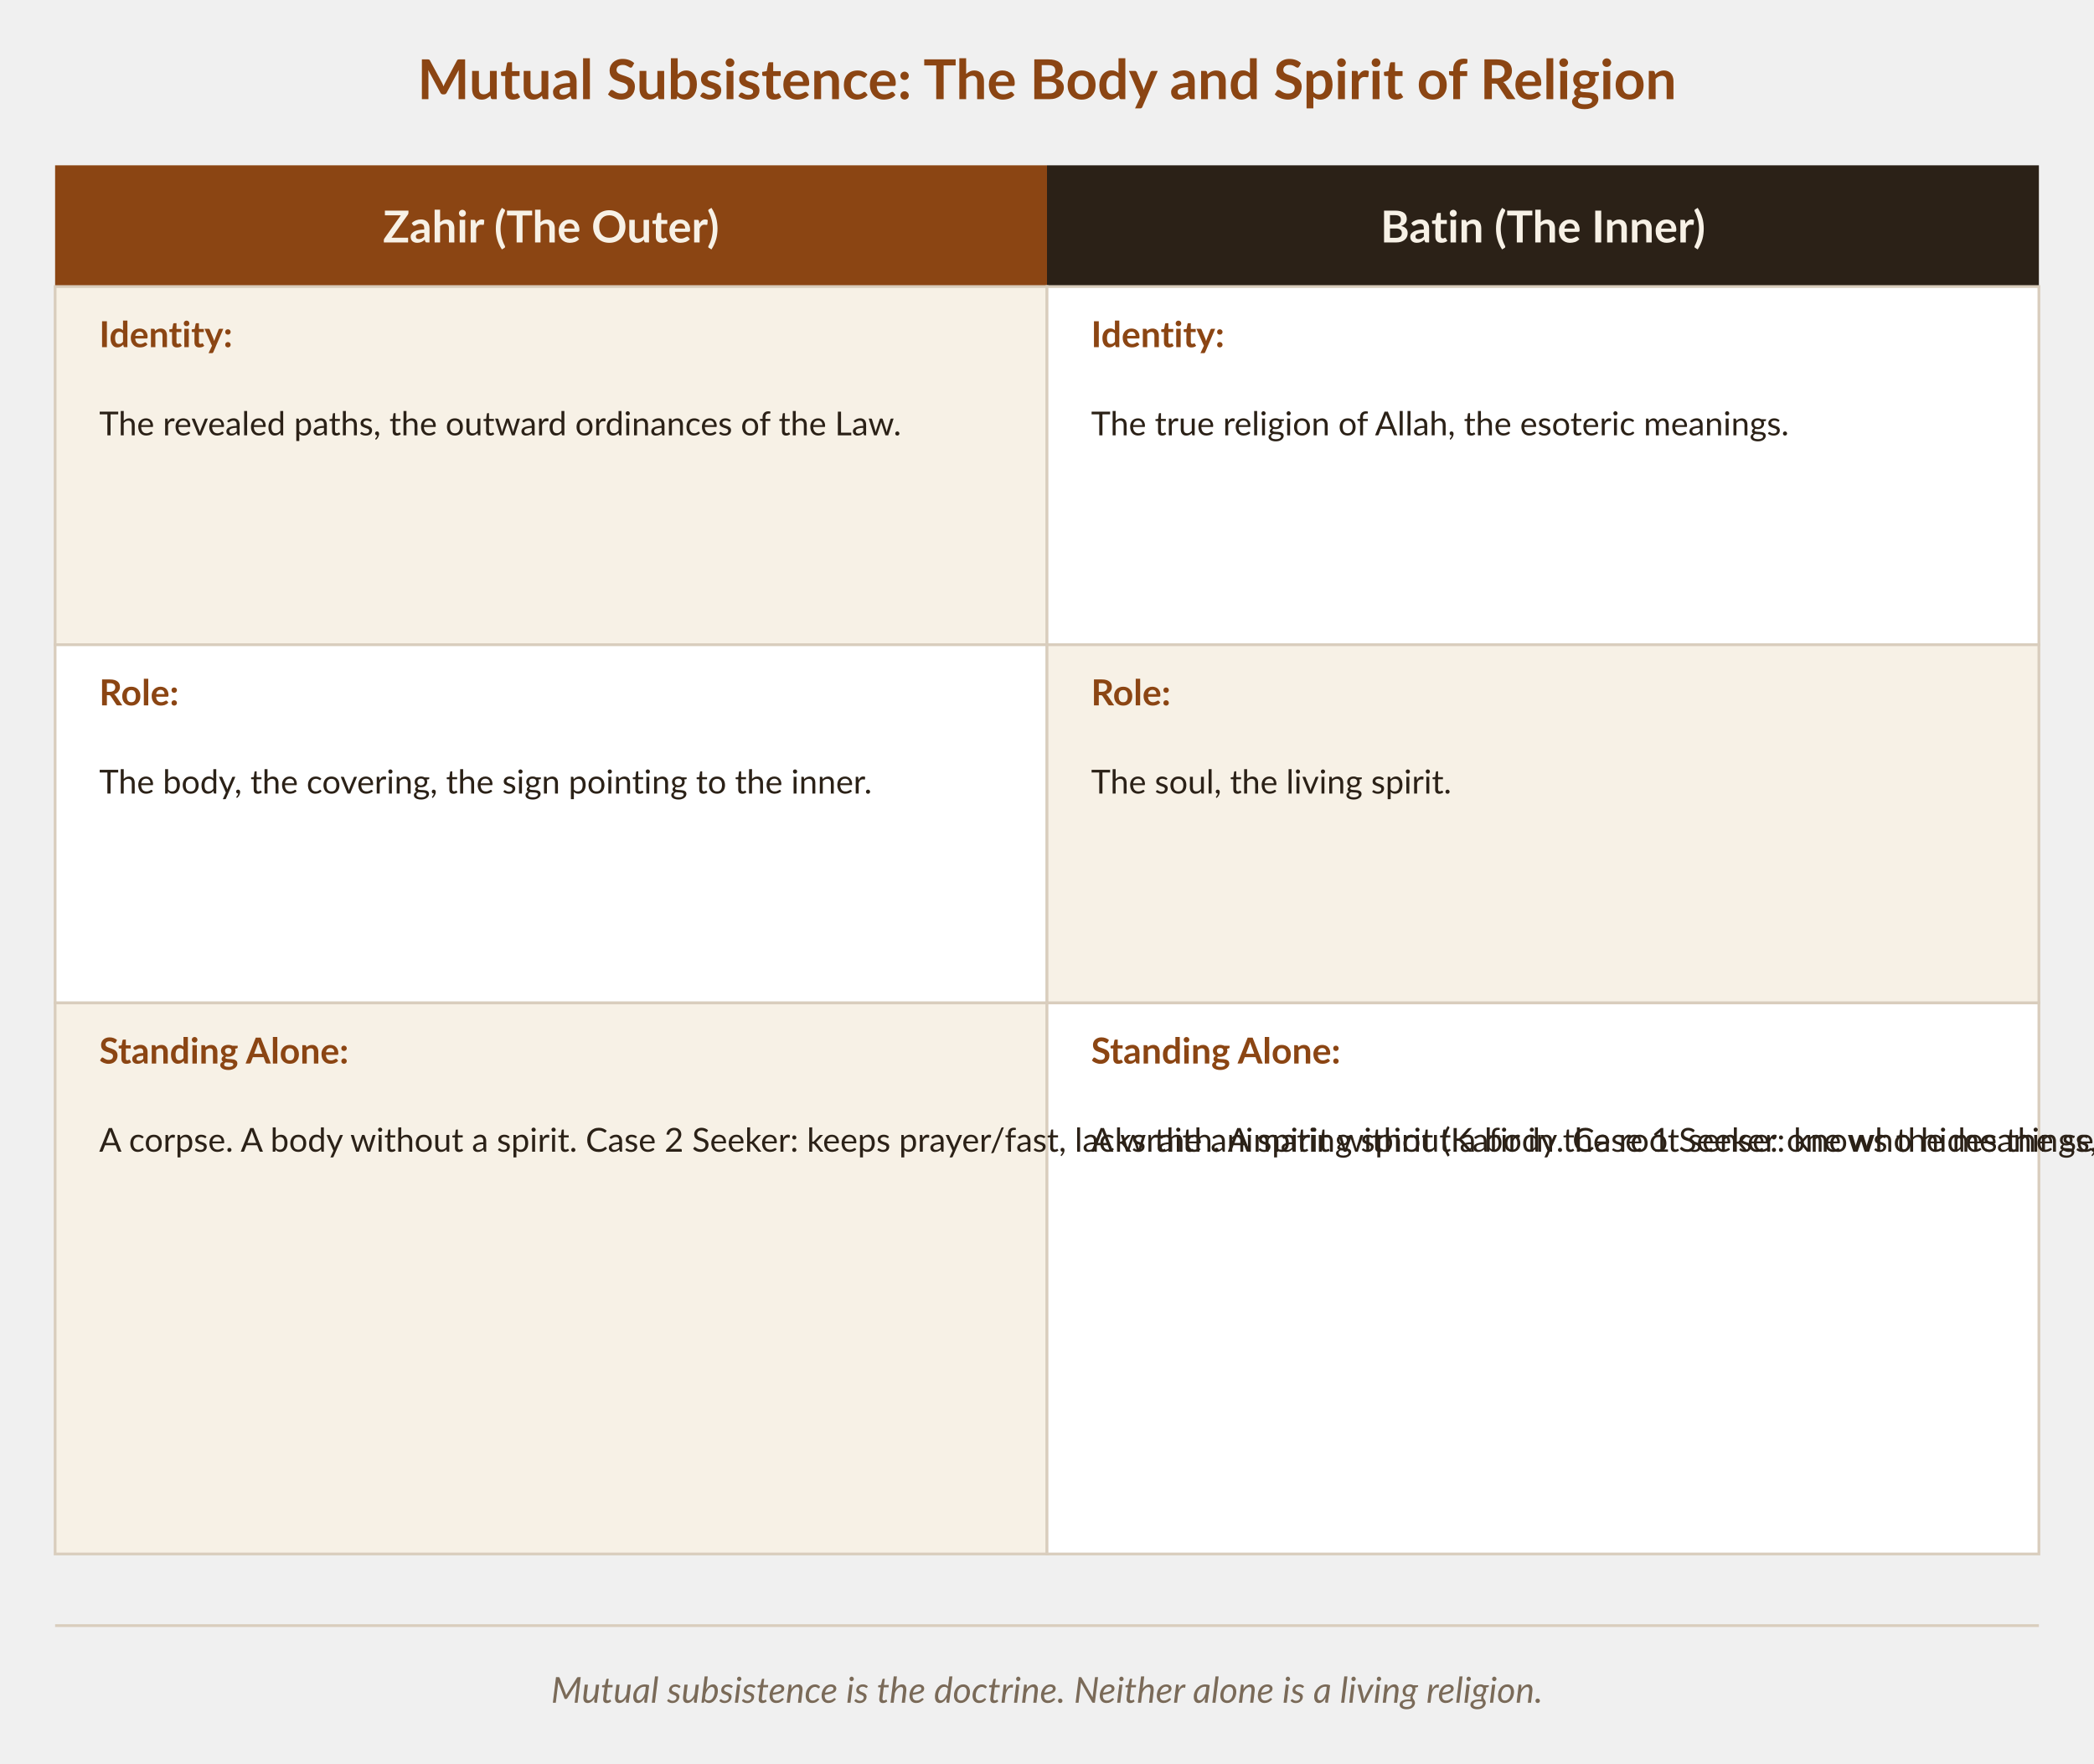
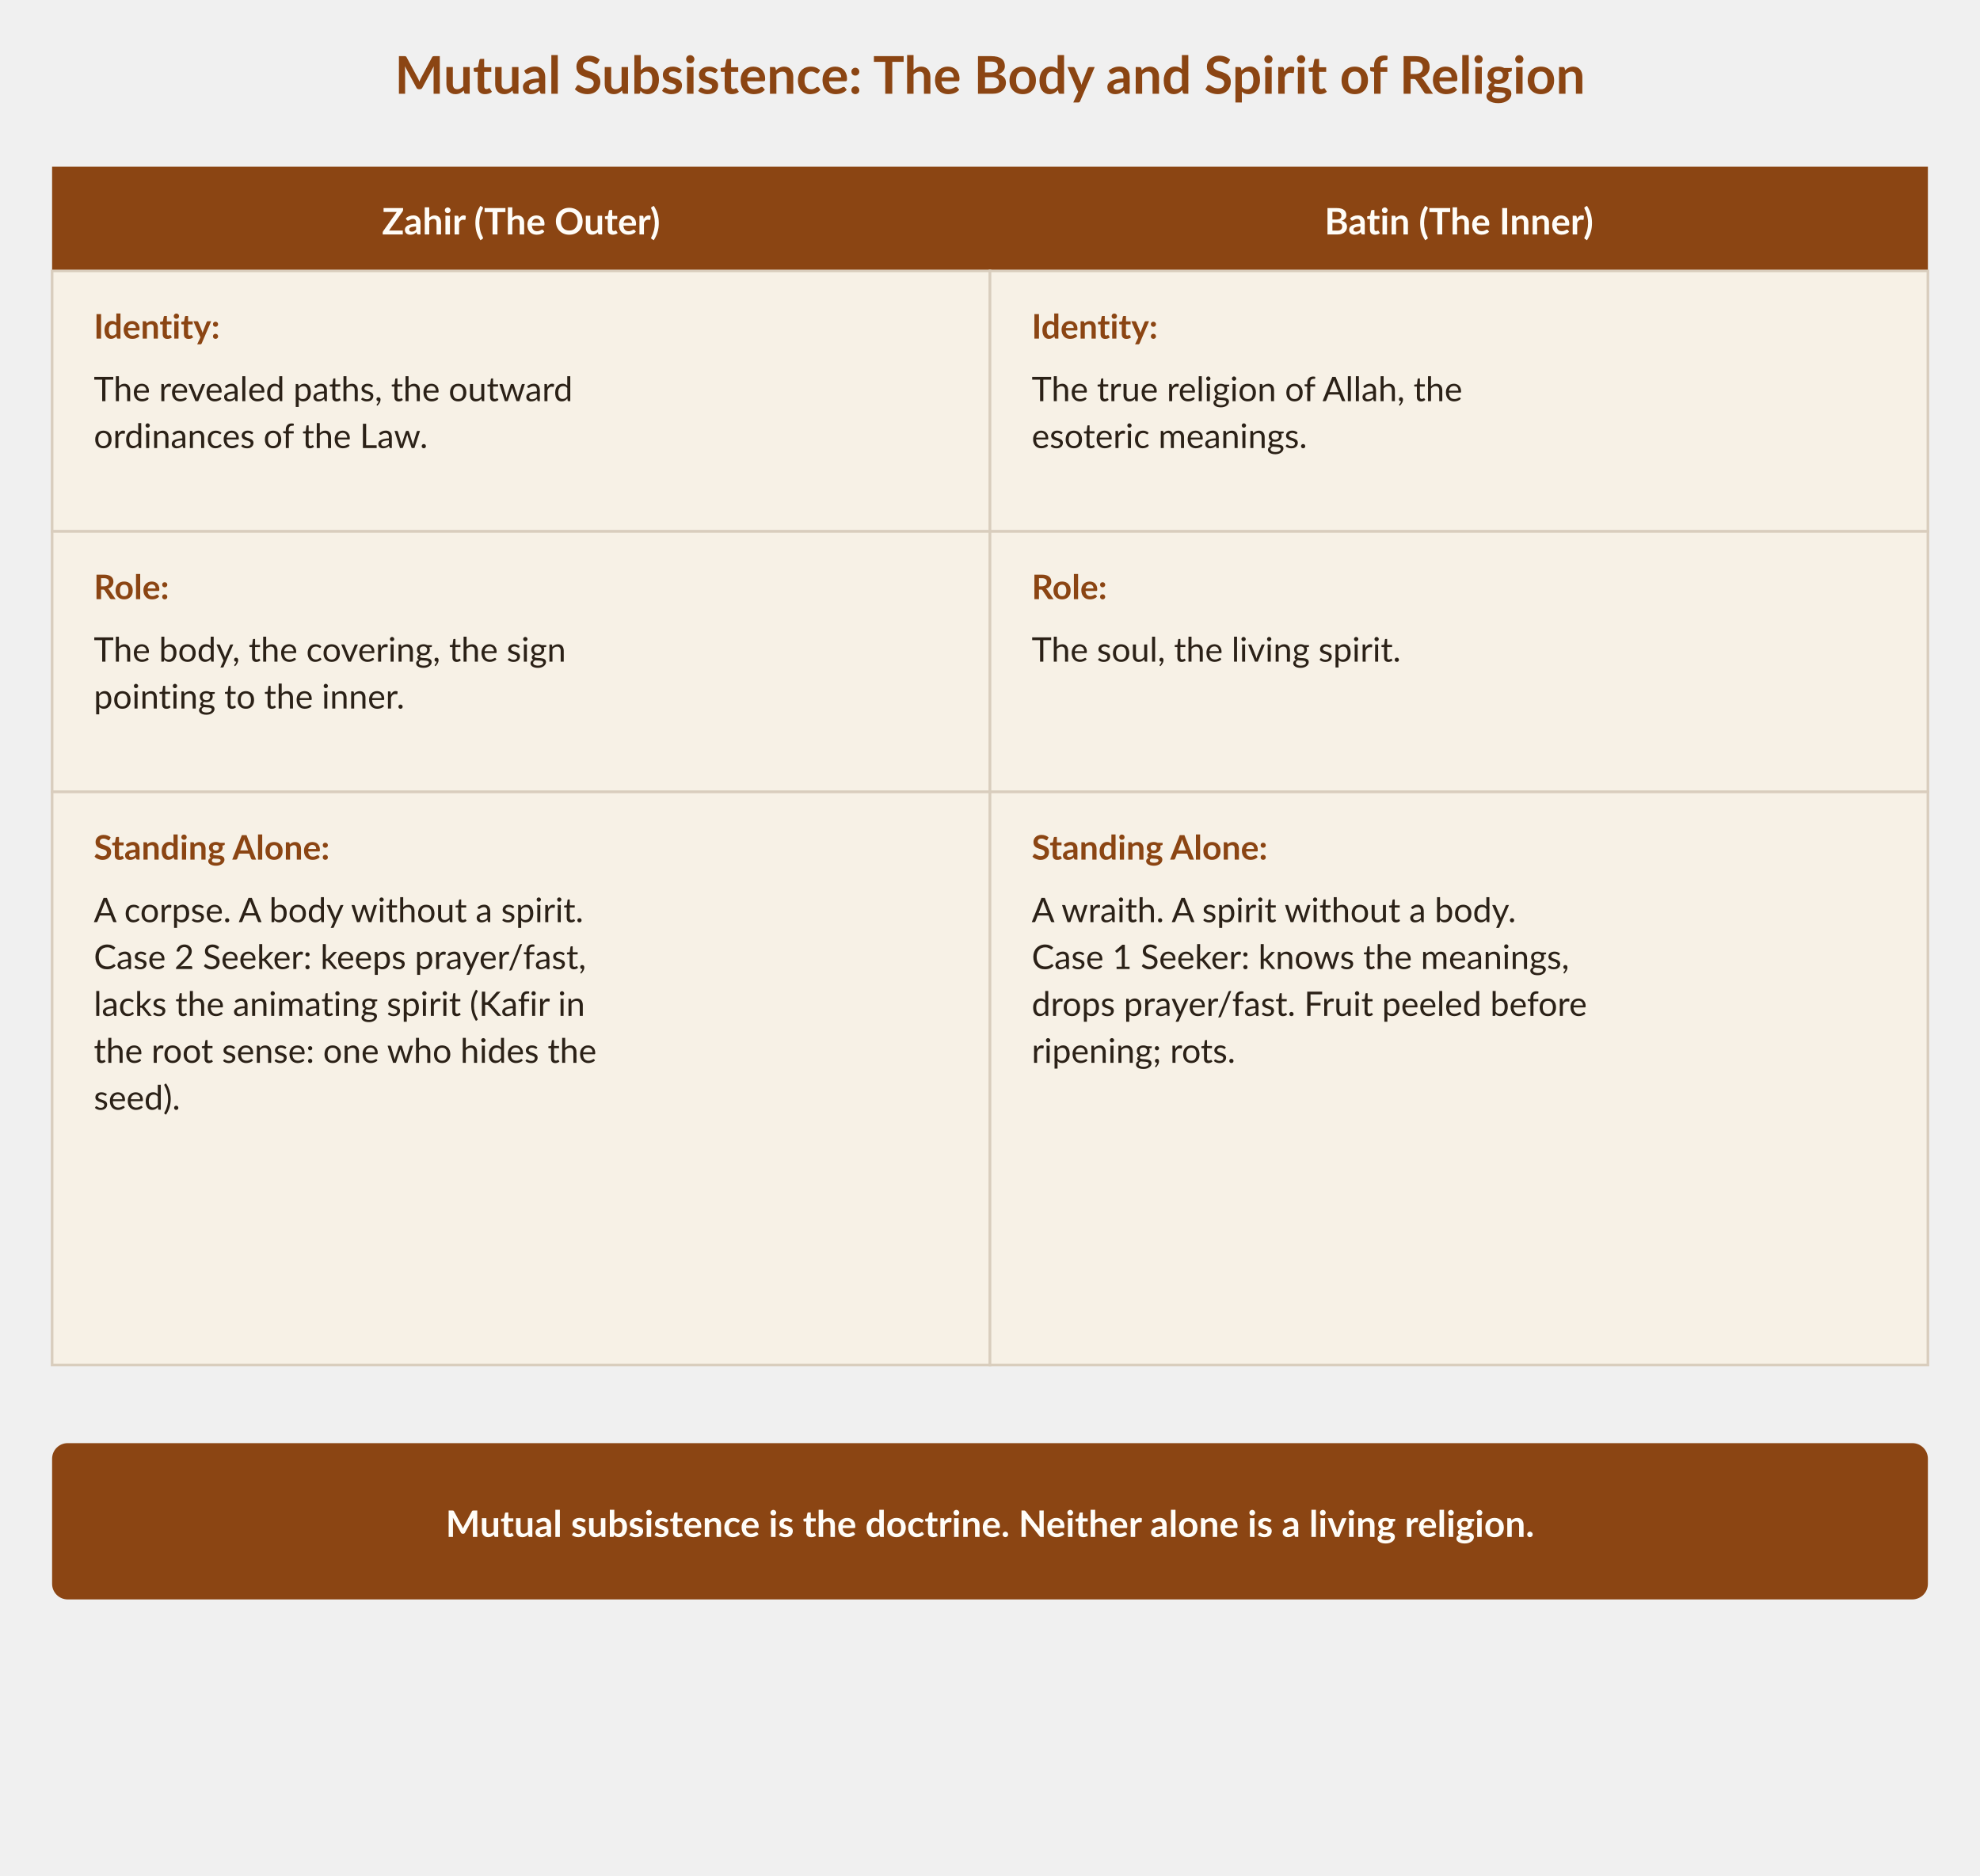
- <svg xmlns="http://www.w3.org/2000/svg" viewBox="0 0 760 640" font-family="Lato, system-ui, sans-serif">
+ <svg xmlns="http://www.w3.org/2000/svg" viewBox="0 0 760 720" font-family="Lato, system-ui, sans-serif">
  <text x="380" y="36" text-anchor="middle" font-size="20" font-weight="700" fill="#8b4513">Mutual Subsistence: The Body and Spirit of Religion</text>
-   <rect x="20" y="60" width="360" height="44" fill="#8b4513" />
-   <rect x="380" y="60" width="360" height="44" fill="#2b2117" />
-   <text x="200" y="88" text-anchor="middle" font-size="16" font-weight="700" fill="#f7f1e6">Zahir (The Outer)</text>
-   <text x="560" y="88" text-anchor="middle" font-size="16" font-weight="700" fill="#f7f1e6">Batin (The Inner)</text>
-   <rect x="20" y="104" width="360" height="130" fill="#f7f1e6" stroke="#d9cdbd" />
-   <rect x="380" y="104" width="360" height="130" fill="#ffffff" stroke="#d9cdbd" />
-   <text x="36" y="126" font-size="13" font-weight="700" fill="#8b4513">Identity:</text>
-   <text x="36" y="158" font-size="12" fill="#2b2117">The revealed paths, the outward ordinances of the Law.</text>
-   <text x="396" y="126" font-size="13" font-weight="700" fill="#8b4513">Identity:</text>
-   <text x="396" y="158" font-size="12" fill="#2b2117">The true religion of Allah, the esoteric meanings.</text>
-   <rect x="20" y="234" width="360" height="130" fill="#ffffff" stroke="#d9cdbd" />
-   <rect x="380" y="234" width="360" height="130" fill="#f7f1e6" stroke="#d9cdbd" />
-   <text x="36" y="256" font-size="13" font-weight="700" fill="#8b4513">Role:</text>
-   <text x="36" y="288" font-size="12" fill="#2b2117">The body, the covering, the sign pointing to the inner.</text>
-   <text x="396" y="256" font-size="13" font-weight="700" fill="#8b4513">Role:</text>
-   <text x="396" y="288" font-size="12" fill="#2b2117">The soul, the living spirit.</text>
-   <rect x="20" y="364" width="360" height="200" fill="#f7f1e6" stroke="#d9cdbd" />
-   <rect x="380" y="364" width="360" height="200" fill="#ffffff" stroke="#d9cdbd" />
-   <text x="36" y="386" font-size="13" font-weight="700" fill="#8b4513">Standing Alone:</text>
-   <text x="36" y="418" font-size="12" fill="#2b2117">A corpse. A body without a spirit. Case 2 Seeker: keeps prayer/fast, lacks the animating spirit (Kafir in the root sense: one who hides the seed).</text>
-   <text x="396" y="386" font-size="13" font-weight="700" fill="#8b4513">Standing Alone:</text>
-   <text x="396" y="418" font-size="12" fill="#2b2117">A wraith. A spirit without a body. Case 1 Seeker: knows the meanings, drops prayer/fast. Fruit peeled before ripening; rots.</text>
-   <line x1="20" y1="590" x2="740" y2="590" stroke="#d9cdbd" />
-   <text x="380" y="618" text-anchor="middle" font-size="13" font-style="italic" fill="#7a6a58">Mutual subsistence is the doctrine. Neither alone is a living religion.</text>
+   <rect x="20" y="64" width="360" height="40" fill="#8b4513" />
+   <rect x="380" y="64" width="360" height="40" fill="#8b4513" />
+   <text x="200" y="90" text-anchor="middle" font-size="14" font-weight="700" fill="#fffdf8">Zahir (The Outer)</text>
+   <text x="560" y="90" text-anchor="middle" font-size="14" font-weight="700" fill="#fffdf8">Batin (The Inner)</text>
+   <rect x="20" y="104" width="360" height="100" fill="#f7f1e6" stroke="#d9cdbd" />
+   <rect x="380" y="104" width="360" height="100" fill="#f7f1e6" stroke="#d9cdbd" />
+   <text x="36" y="130" font-size="13" font-weight="700" fill="#8b4513">Identity:</text>
+   <text x="36" y="154" font-size="13" fill="#2b2117">
+     <tspan x="36" dy="0">The revealed paths, the outward</tspan>
+     <tspan x="36" dy="18">ordinances of the Law.</tspan>
+   </text>
+   <text x="396" y="130" font-size="13" font-weight="700" fill="#8b4513">Identity:</text>
+   <text x="396" y="154" font-size="13" fill="#2b2117">
+     <tspan x="396" dy="0">The true religion of Allah, the</tspan>
+     <tspan x="396" dy="18">esoteric meanings.</tspan>
+   </text>
+   <rect x="20" y="204" width="360" height="100" fill="#f7f1e6" stroke="#d9cdbd" />
+   <rect x="380" y="204" width="360" height="100" fill="#f7f1e6" stroke="#d9cdbd" />
+   <text x="36" y="230" font-size="13" font-weight="700" fill="#8b4513">Role:</text>
+   <text x="36" y="254" font-size="13" fill="#2b2117">
+     <tspan x="36" dy="0">The body, the covering, the sign</tspan>
+     <tspan x="36" dy="18">pointing to the inner.</tspan>
+   </text>
+   <text x="396" y="230" font-size="13" font-weight="700" fill="#8b4513">Role:</text>
+   <text x="396" y="254" font-size="13" fill="#2b2117">The soul, the living spirit.</text>
+   <rect x="20" y="304" width="360" height="220" fill="#f7f1e6" stroke="#d9cdbd" />
+   <rect x="380" y="304" width="360" height="220" fill="#f7f1e6" stroke="#d9cdbd" />
+   <text x="36" y="330" font-size="13" font-weight="700" fill="#8b4513">Standing Alone:</text>
+   <text x="36" y="354" font-size="13" fill="#2b2117">
+     <tspan x="36" dy="0">A corpse. A body without a spirit.</tspan>
+     <tspan x="36" dy="18">Case 2 Seeker: keeps prayer/fast,</tspan>
+     <tspan x="36" dy="18">lacks the animating spirit (Kafir in</tspan>
+     <tspan x="36" dy="18">the root sense: one who hides the</tspan>
+     <tspan x="36" dy="18">seed).</tspan>
+   </text>
+   <text x="396" y="330" font-size="13" font-weight="700" fill="#8b4513">Standing Alone:</text>
+   <text x="396" y="354" font-size="13" fill="#2b2117">
+     <tspan x="396" dy="0">A wraith. A spirit without a body.</tspan>
+     <tspan x="396" dy="18">Case 1 Seeker: knows the meanings,</tspan>
+     <tspan x="396" dy="18">drops prayer/fast. Fruit peeled before</tspan>
+     <tspan x="396" dy="18">ripening; rots.</tspan>
+   </text>
+   <rect x="20" y="554" width="720" height="60" rx="6" fill="#8b4513" />
+   <text x="380" y="590" text-anchor="middle" font-size="14" font-weight="700" fill="#fffdf8">Mutual subsistence is the doctrine. Neither alone is a living religion.</text>
</svg>
